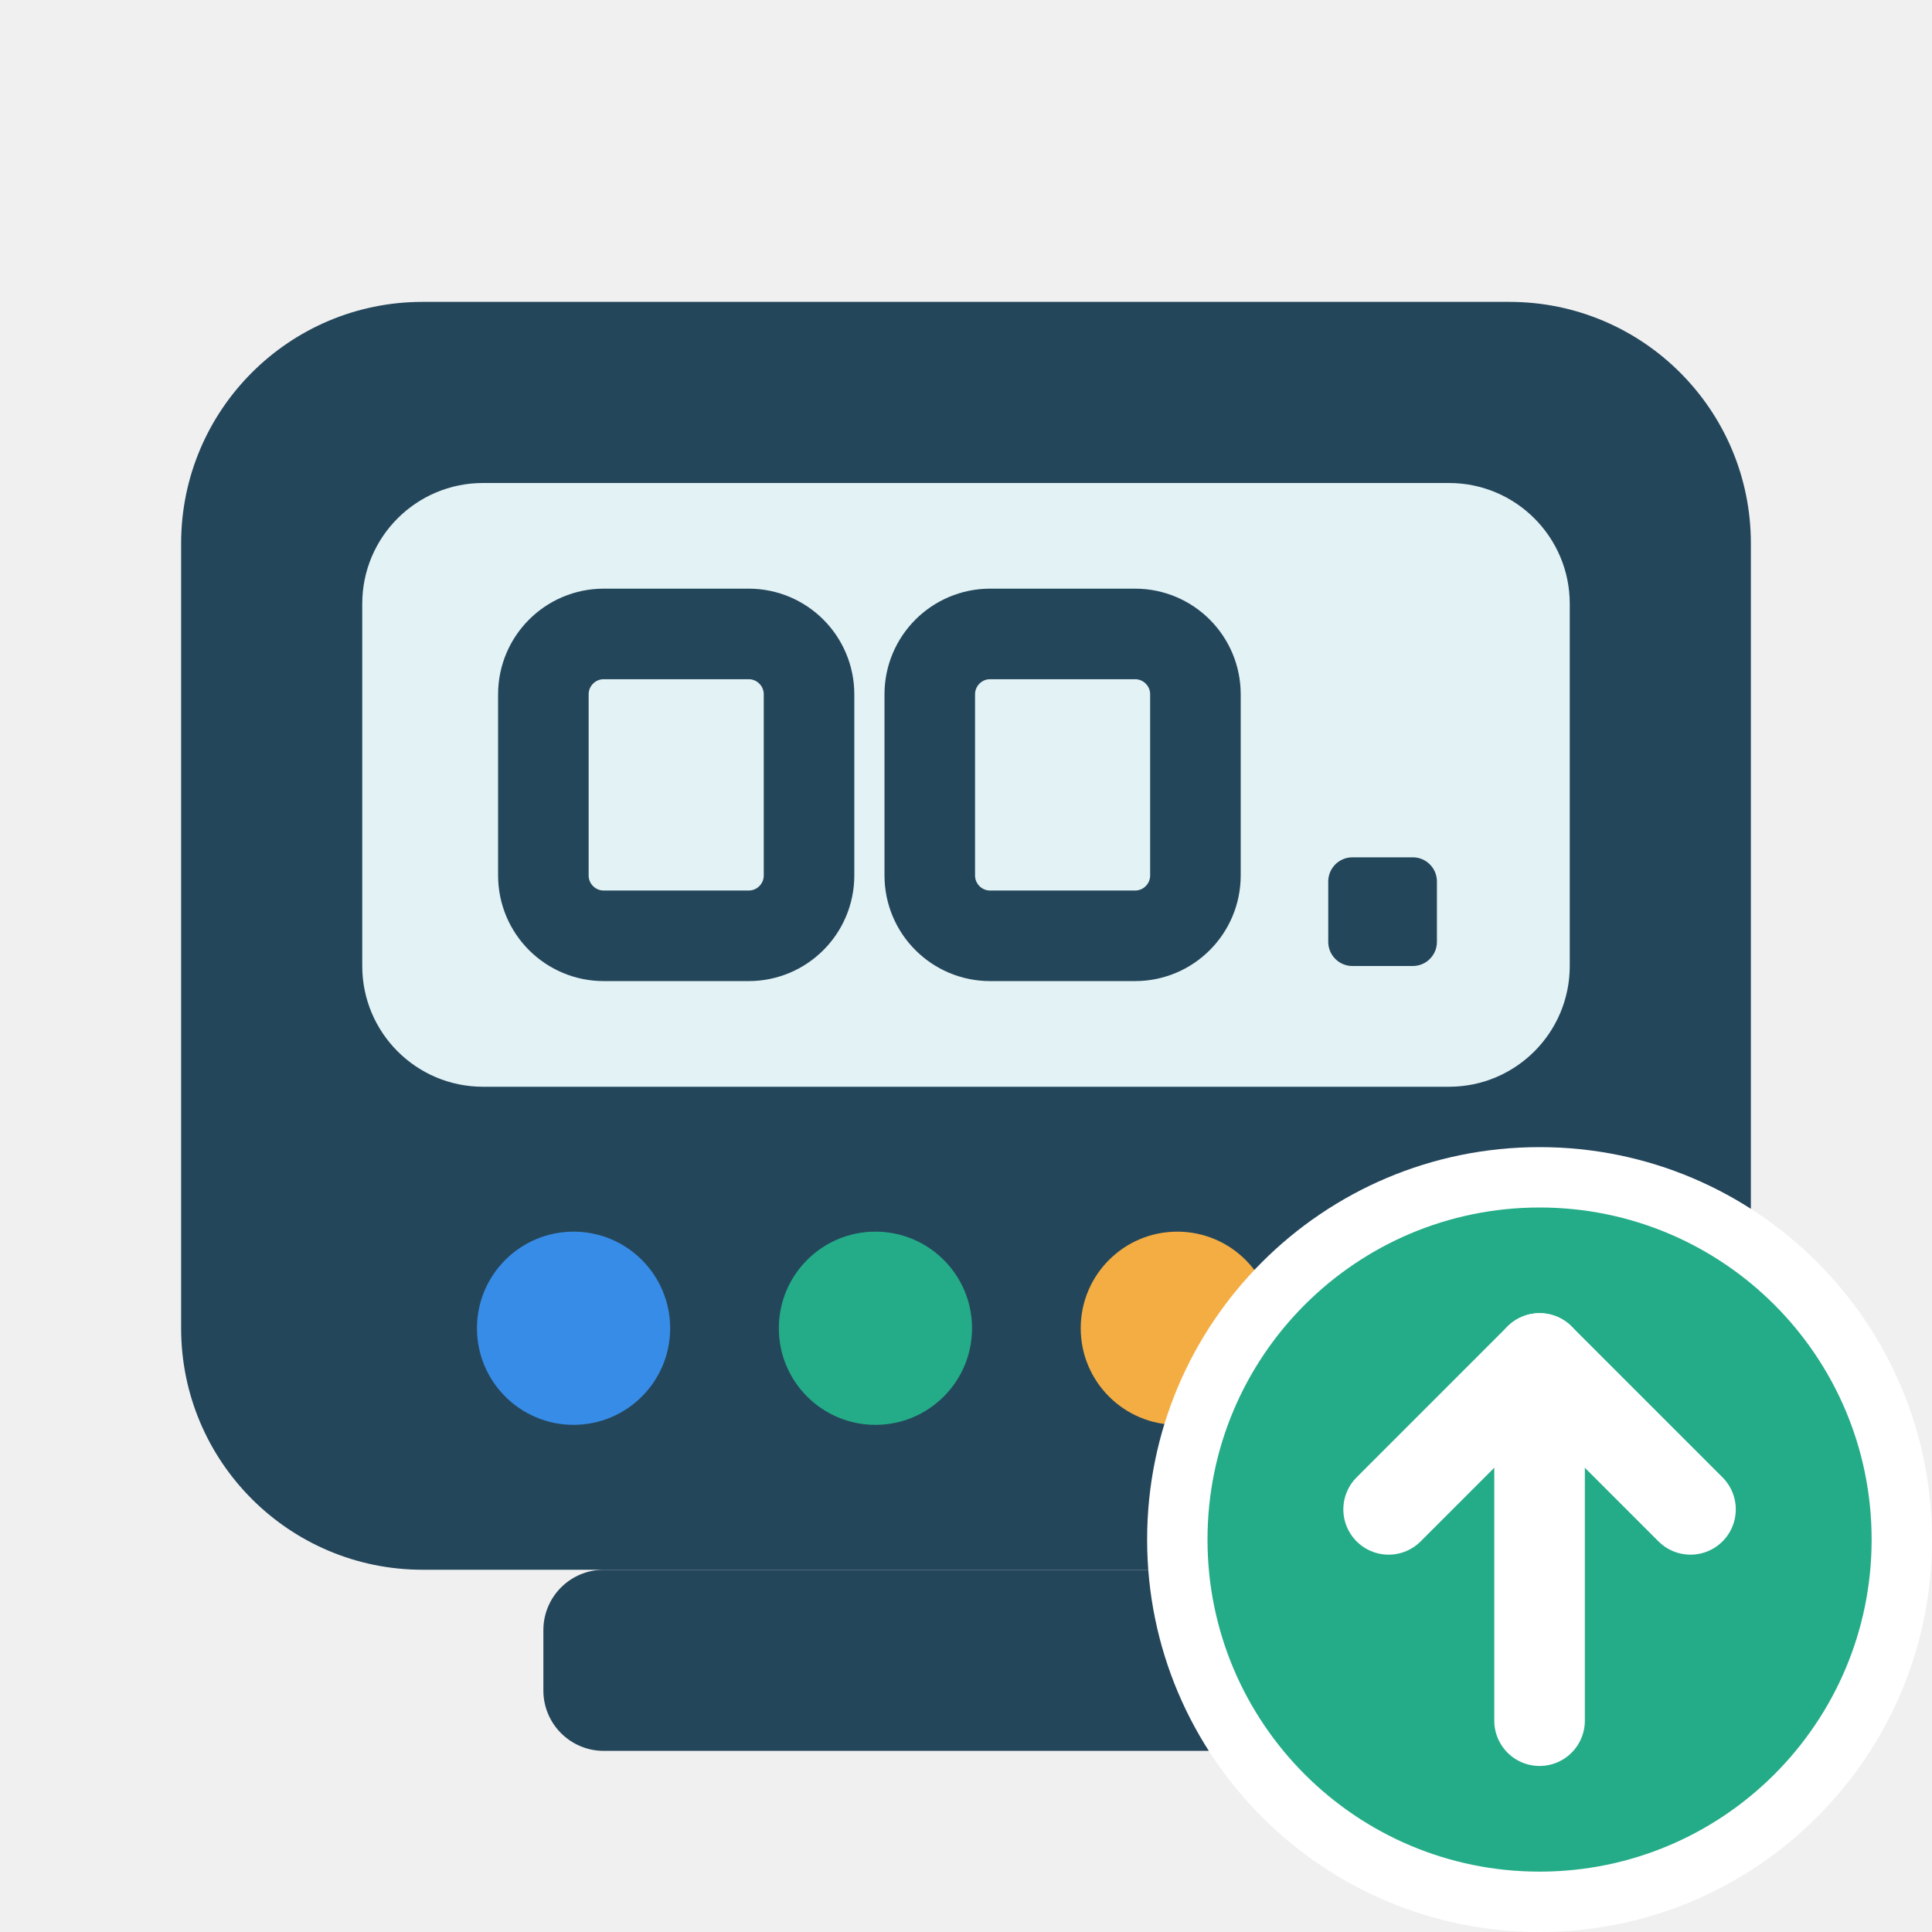
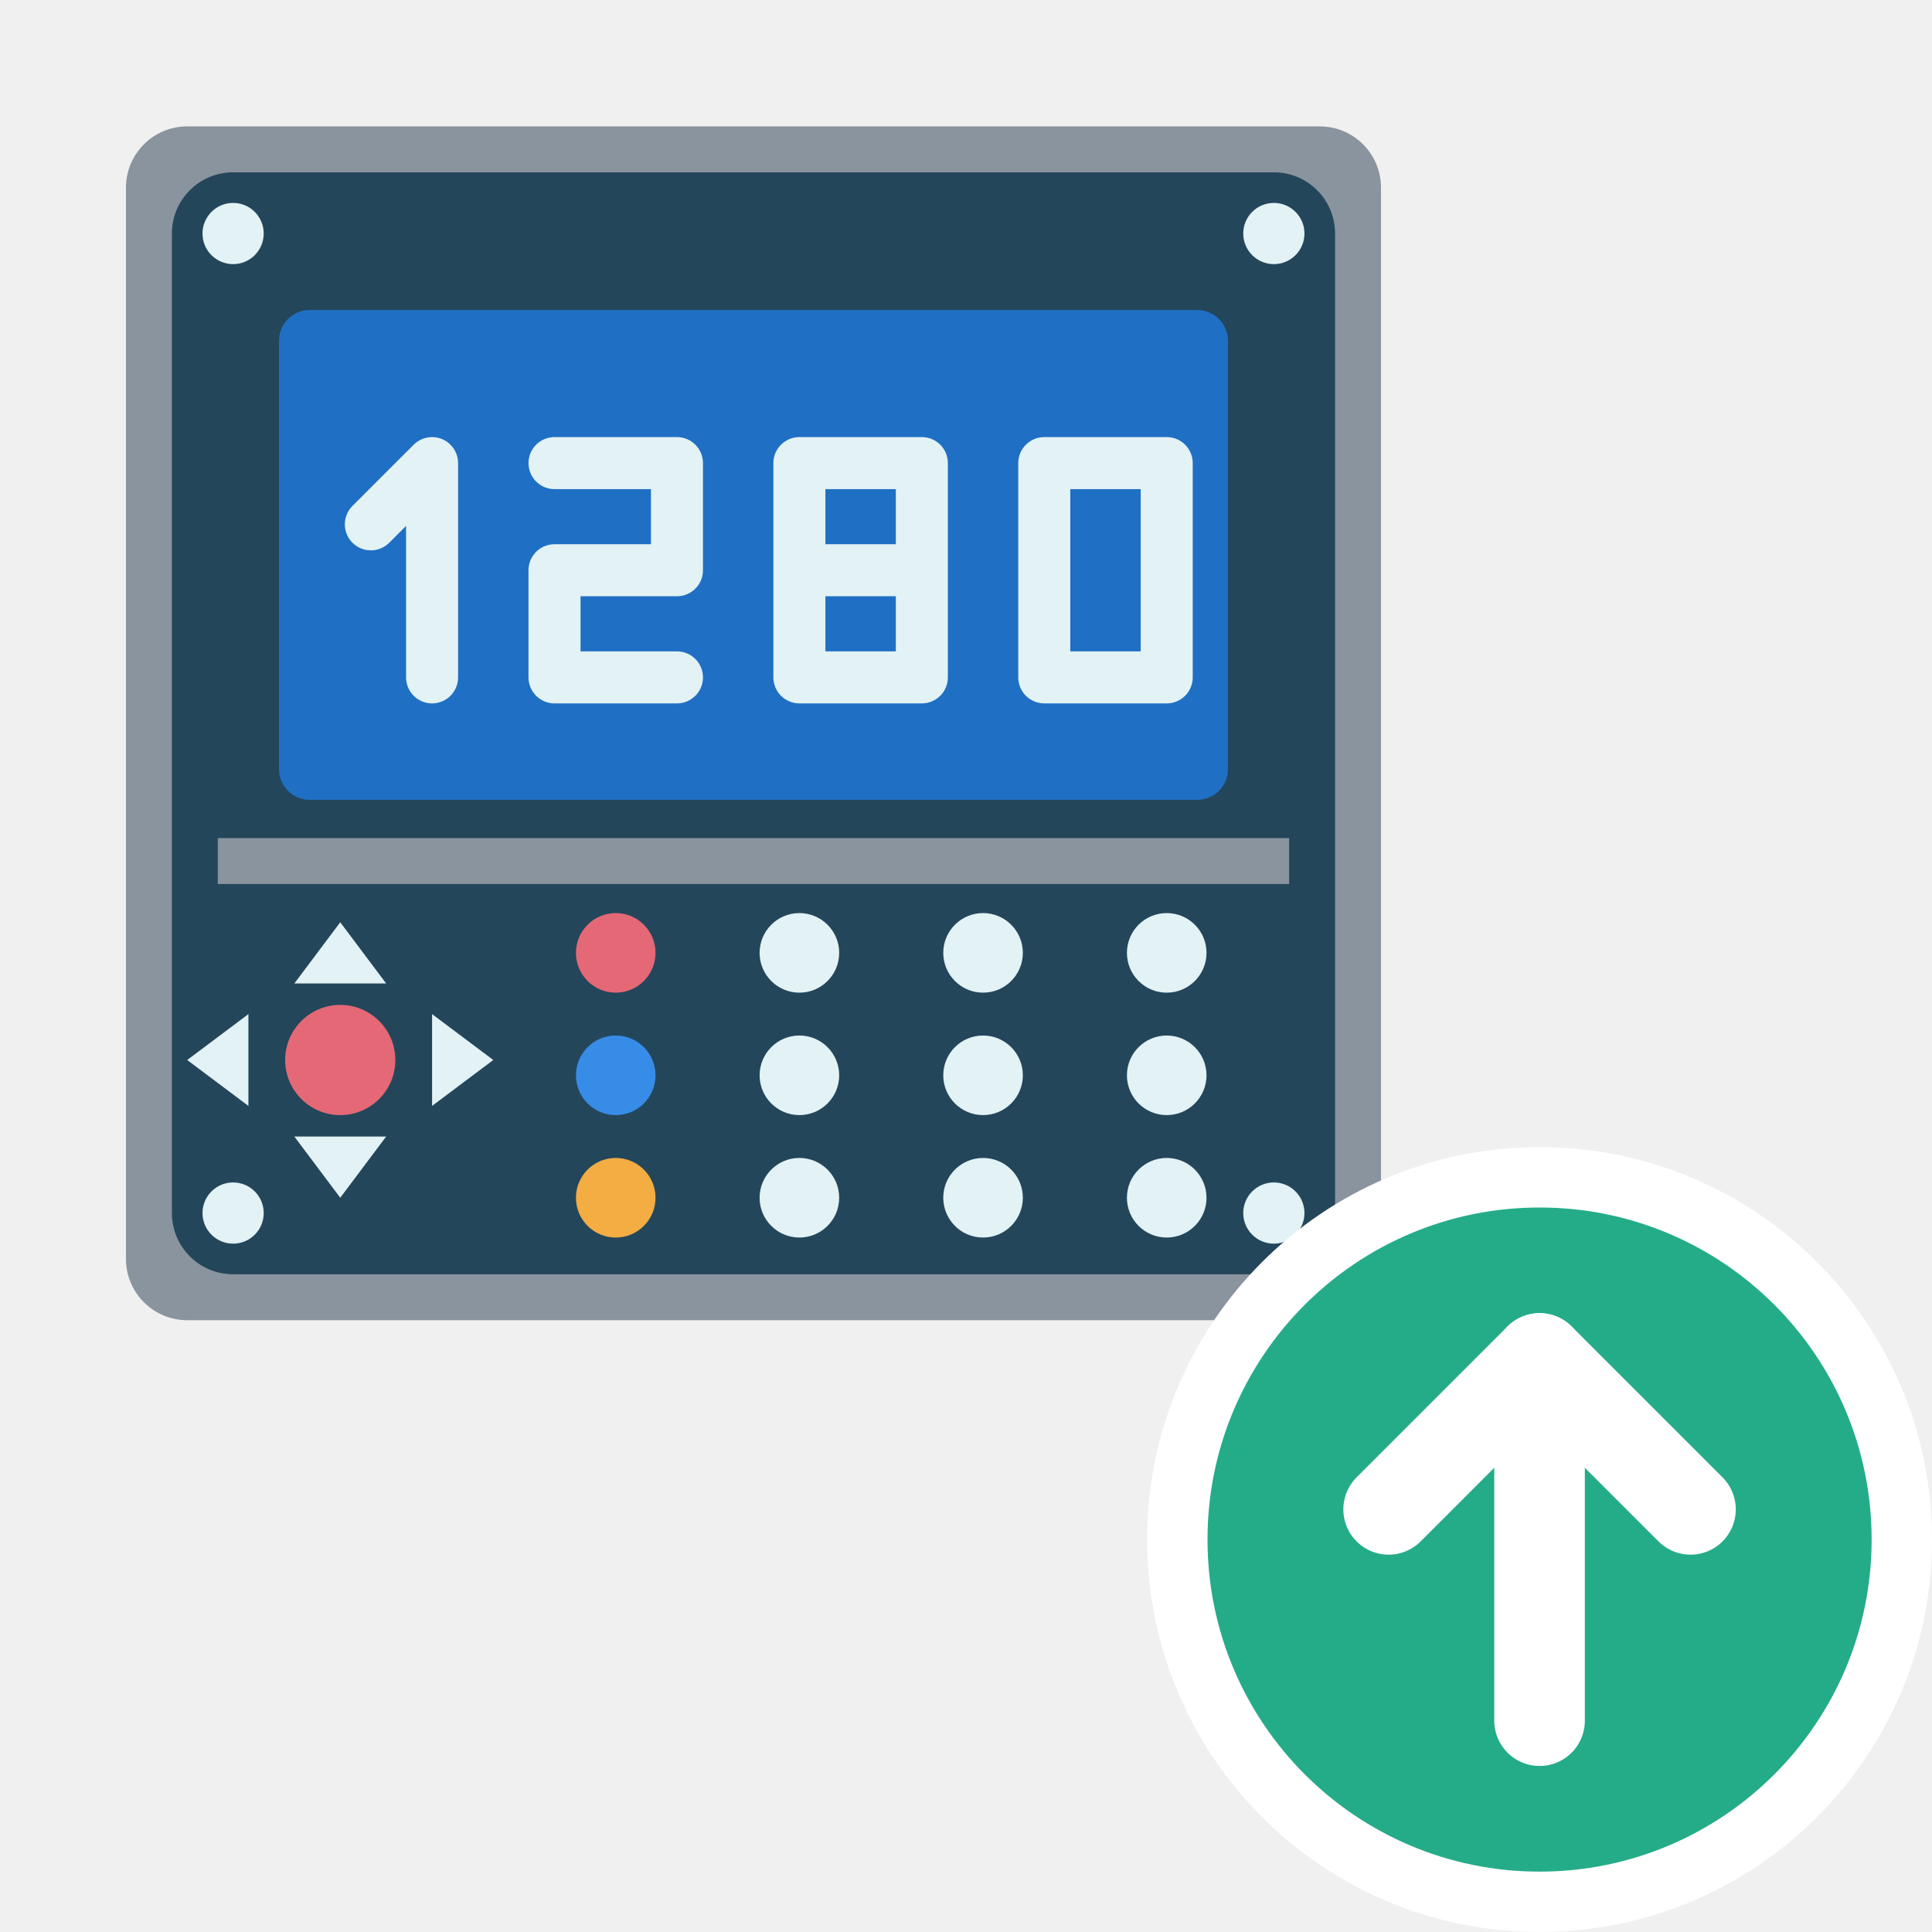
- <svg xmlns="http://www.w3.org/2000/svg" width="32" height="32" viewBox="0 0 32 32">
-   <rect x="9" y="26" width="14" height="3" rx="1" fill="#24465B" />
-   <rect x="3" y="5" width="26" height="21" rx="4" fill="#24465B" />
-   <rect x="6" y="8" width="20" height="10" rx="2" fill="#E2F2F5" />
-   <rect x="9" y="10.5" width="4.4" height="5" rx="1" fill="none" stroke="#24465B" stroke-width="1.5" />
-   <rect x="15.4" y="10.5" width="4.4" height="5" rx="1" fill="none" stroke="#24465B" stroke-width="1.5" />
-   <rect x="22" y="14.2" width="1.8" height="1.8" rx="0.4" fill="#24465B" />
-   <circle cx="9.5" cy="22" r="1.6" fill="#378CE7" />
-   <circle cx="14.5" cy="22" r="1.6" fill="#24AC88" />
-   <circle cx="19.5" cy="22" r="1.6" fill="#F3AD43" />
-   <ellipse cx="25.5" cy="25.5" rx="6.5" ry="6.5" fill="#FFFFFF" />
-   <ellipse cx="25.5" cy="25.5" rx="5.5" ry="5.5" fill="#24AC88" />
-   <polyline points="25.5,28.5 25.5,22.5" fill="none" stroke="#FFFFFF" stroke-width="1.5" stroke-linecap="round" stroke-linejoin="round" />
-   <polyline points="23,25 25.5,22.5 28,25" fill="none" stroke="#FFFFFF" stroke-width="1.5" stroke-linecap="round" stroke-linejoin="round" />
+ <svg xmlns="http://www.w3.org/2000/svg" width="32" height="32" viewBox="0 0 64 64" role="img" aria-labelledby="title">
+   <g transform="translate(0 -1) scale(.78)">
+     <g transform="translate(-10.25 .15) scale(1.3)">
+       <rect x="12" y="5" width="41" height="39" rx="2" fill="#8A949E" />
+       <rect x="13.5" y="6.5" width="38" height="36" rx="2" fill="#24465B" />
+       <rect x="17" y="11" width="31" height="16" rx="1" fill="#1F6FC4" />
+       <path d="m20 18 2-2v7m4-7h4v3.5h-4V23h4m4-7h4v7h-4Zm0 3.5h4m4-3.5h4v7h-4Z" fill="none" stroke="#E2F2F5" stroke-width="1.7" stroke-linecap="round" stroke-linejoin="round" />
+       <path d="M15 29h35" stroke="#8A949E" stroke-width="1.5" />
+       <g fill="#E2F2F5">
+         <circle cx="34" cy="32" r="1.3" />
+         <circle cx="40" cy="32" r="1.3" />
+         <circle cx="46" cy="32" r="1.3" />
+         <circle cx="34" cy="36" r="1.3" />
+         <circle cx="40" cy="36" r="1.3" />
+         <circle cx="46" cy="36" r="1.3" />
+         <circle cx="34" cy="40" r="1.3" />
+         <circle cx="40" cy="40" r="1.3" />
+         <circle cx="46" cy="40" r="1.3" />
+         <path d="m19 31-1.5 2h3Zm0 9-1.5-2h3Zm-5-4.5 2-1.5v3Zm10 0-2-1.5v3Z" />
+       </g>
+       <circle cx="19" cy="35.5" r="1.8" fill="#E56876" />
+       <circle cx="28" cy="32" r="1.3" fill="#E56876" />
+       <circle cx="28" cy="36" r="1.3" fill="#378CE7" />
+       <circle cx="28" cy="40" r="1.3" fill="#F3AD43" />
+       <g fill="#E2F2F5">
+         <circle cx="15.5" cy="8.5" r="1" />
+         <circle cx="49.5" cy="8.5" r="1" />
+         <circle cx="15.5" cy="40.5" r="1" />
+         <circle cx="49.5" cy="40.5" r="1" />
+       </g>
+     </g>
+   </g>
+   <g transform="scale(2)">
+     <ellipse cx="25.5" cy="25.5" rx="6.5" ry="6.5" fill="#FFFFFF" />
+     <ellipse cx="25.5" cy="25.5" rx="5.5" ry="5.5" fill="#24AC88" />
+     <polyline points="25.5,28.5 25.5,22.5" fill="none" stroke="#FFFFFF" stroke-width="1.5" stroke-linecap="round" stroke-linejoin="round" />
+     <polyline points="23,25 25.5,22.5 28,25" fill="none" stroke="#FFFFFF" stroke-width="1.5" stroke-linecap="round" stroke-linejoin="round" />
+   </g>
</svg>
